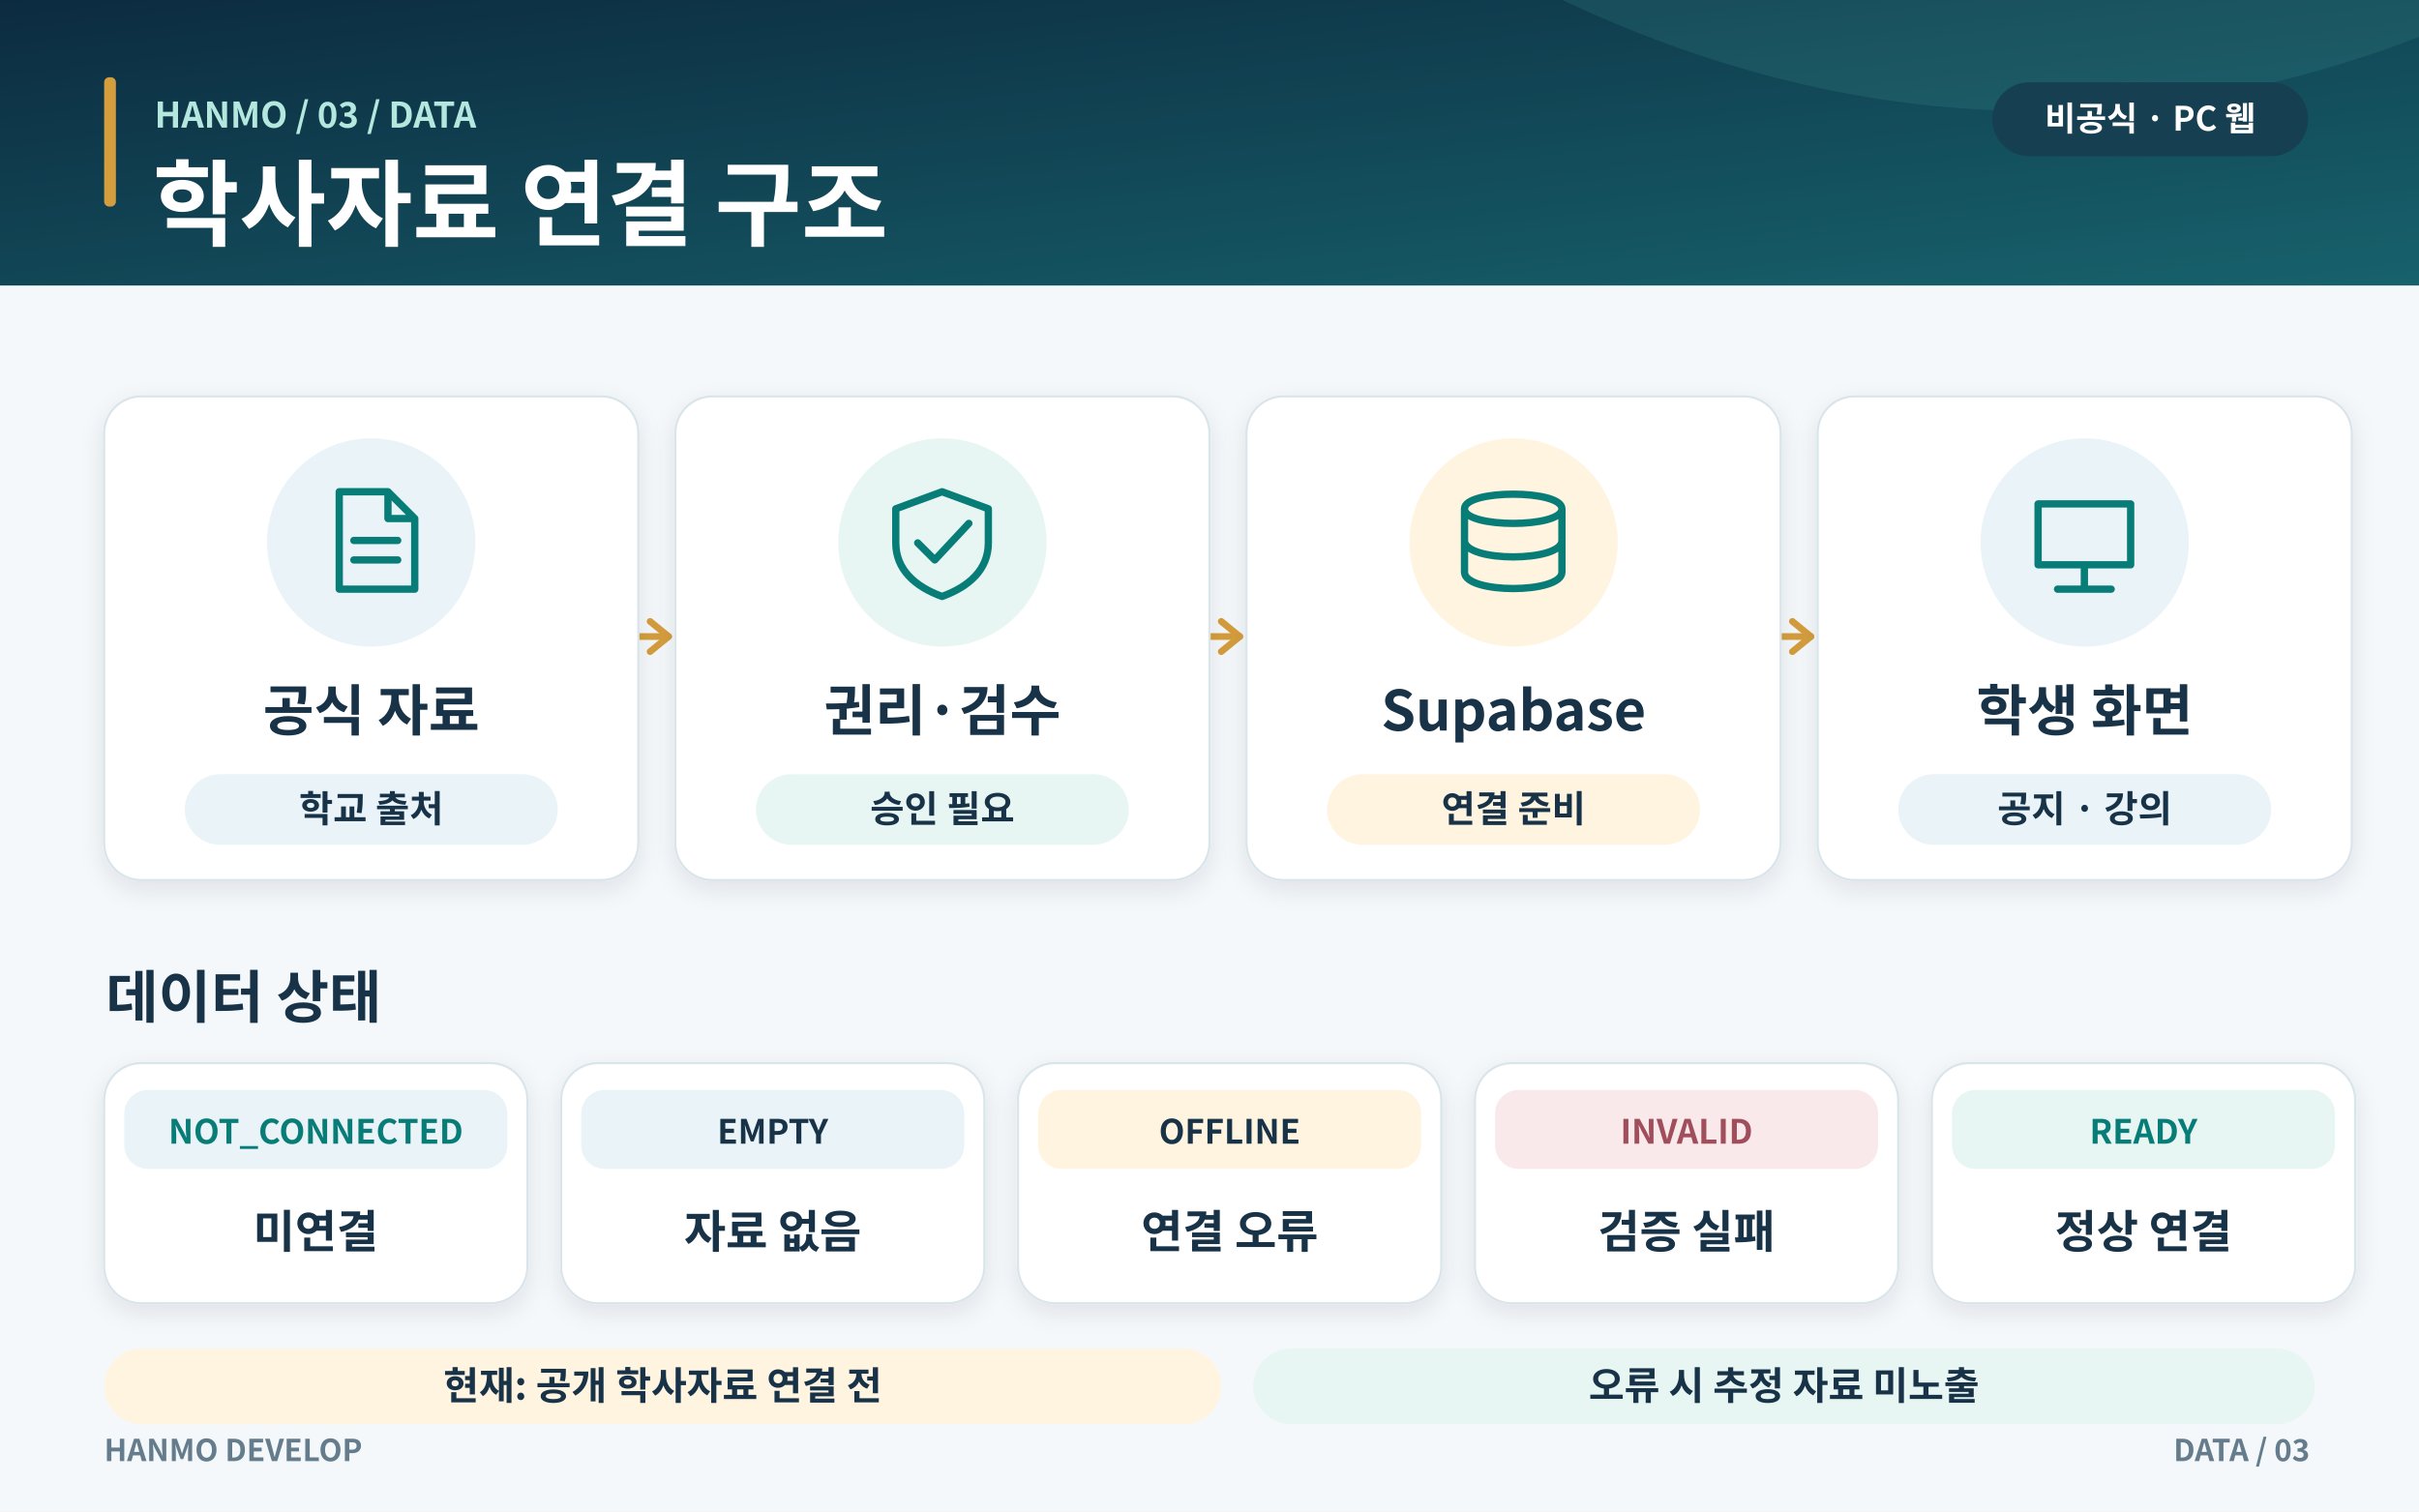
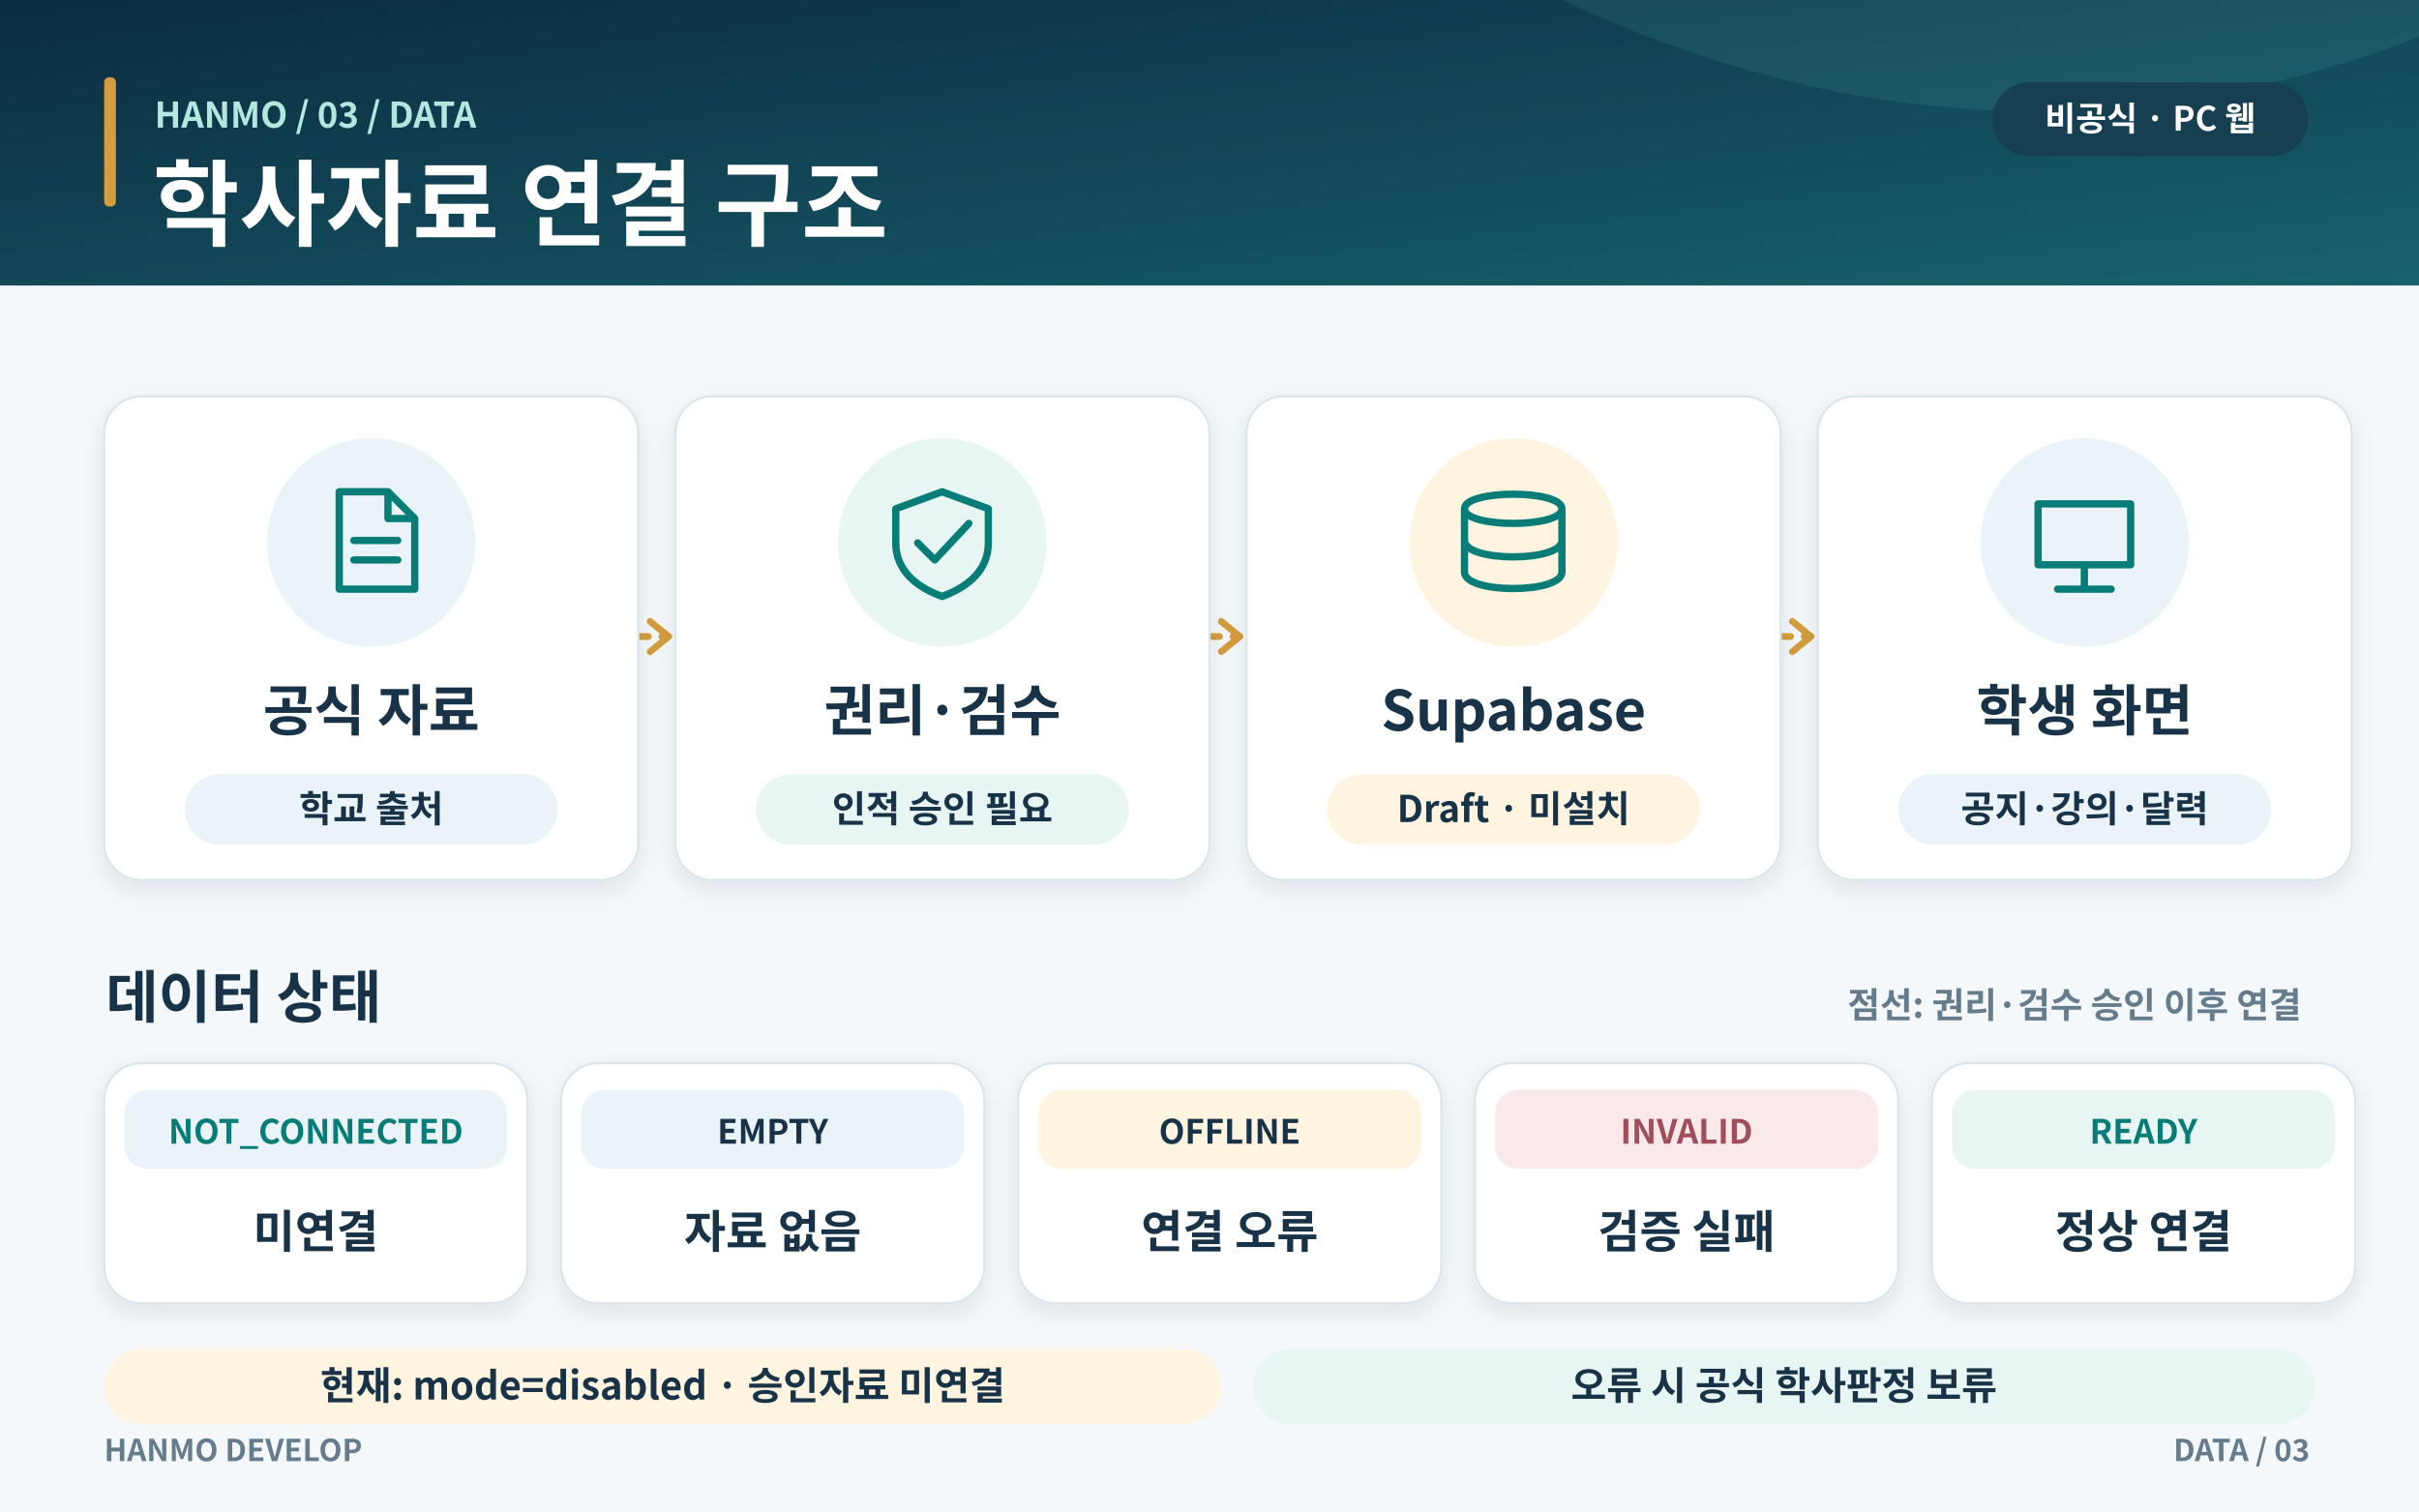
<svg xmlns="http://www.w3.org/2000/svg" width="1440" height="900" viewBox="0 0 1440 900" role="img" aria-labelledby="art-title art-desc">
  <defs>
    <linearGradient id="header" x1="0" x2="1" y1="0" y2="1">
      <stop stop-color="#0C2B40" />
      <stop offset="1" stop-color="#17626C" />
    </linearGradient>
    <filter id="shadow" x="-10%" y="-15%" width="120%" height="135%">
      <feDropShadow dx="0" dy="5" stdDeviation="7" flood-color="#102C43" flood-opacity=".09" />
    </filter>
  </defs>
  <g font-family="Noto Sans CJK KR, Noto Sans KR, NanumSquare, Malgun Gothic, sans-serif">
    <rect x="0" y="0" width="1440" height="900" rx="0" fill="#F5F8FA" />
    <rect x="0" y="0" width="1440" height="170" rx="0" fill="url(#header)" />
    <path d="M930 0Q1185 120 1440 22V0Z" fill="#53B8B1" opacity=".14" />
    <rect x="62" y="46" width="7" height="77" rx="3" fill="#D49D3D" />
    <text id="text-48" x="92" y="76" fill="#B4E8DE" font-size="21" font-weight="740" text-anchor="start">HANMO  /  03  /  DATA</text>
    <text id="text-49" x="91" y="142" fill="#FFFFFF" font-size="56" font-weight="850" text-anchor="start">학사자료 연결 구조</text>
    <rect x="1186" y="49" width="188" height="44" rx="22" fill="#163F52" />
    <text id="text-50" x="1280" y="77.8" fill="#FFFFFF" font-size="20" font-weight="740" text-anchor="middle">비공식 · PC 웹</text>
-     <path d="M362 379L398 379" fill="none" stroke="#D49D3D" stroke-width="4" stroke-linecap="round" />
+     <path d="M362 379L398 379" fill="none" stroke="#D49D3D" stroke-width="4" stroke-dasharray="8 8" stroke-linecap="round" />
    <path d="M387 370L398 379L387 388" fill="none" stroke="#D49D3D" stroke-width="4" stroke-linecap="round" stroke-linejoin="round" />
    <g filter="url(#shadow)">
      <rect x="62" y="236" width="318" height="288" rx="22" fill="#FFFFFF" stroke="#D9E5EA" stroke-width="1.3" />
    </g>
    <circle cx="221" cy="323" r="62" fill="#E9F3F8" />
    <g transform="translate(186 287) scale(1.45)">
      <path d="M11 4H31L42 15V44H11ZM31 4V15H42M17 24H35M17 32H35" stroke="#087D78" stroke-width="3" fill="none" stroke-linecap="round" stroke-linejoin="round" />
    </g>
    <text id="text-51" x="221" y="435" fill="#183348" font-size="33" font-weight="820" text-anchor="middle">공식 자료</text>
    <rect x="110" y="461" width="222" height="42" rx="21" fill="#E9F3F8" />
    <text id="text-52" x="221" y="489.48" fill="#183348" font-size="22" font-weight="740" text-anchor="middle">학교 출처</text>
-     <path d="M702 379L738 379" fill="none" stroke="#D49D3D" stroke-width="4" stroke-linecap="round" />
+     <path d="M702 379L738 379" fill="none" stroke="#D49D3D" stroke-width="4" stroke-dasharray="8 8" stroke-linecap="round" />
    <path d="M727 370L738 379L727 388" fill="none" stroke="#D49D3D" stroke-width="4" stroke-linecap="round" stroke-linejoin="round" />
    <g filter="url(#shadow)">
      <rect x="402" y="236" width="318" height="288" rx="22" fill="#FFFFFF" stroke="#D9E5EA" stroke-width="1.3" />
    </g>
    <circle cx="561" cy="323" r="62" fill="#E8F6F3" />
    <g transform="translate(526 287) scale(1.45)">
      <path d="M24 4L43 11V25C43 36 35 43 24 47C13 43 5 36 5 25V11ZM14 25L21 32L35 17" stroke="#087D78" stroke-width="3" fill="none" stroke-linecap="round" stroke-linejoin="round" />
    </g>
    <text id="text-53" x="561" y="435" fill="#183348" font-size="33" font-weight="820" text-anchor="middle">권리·검수</text>
    <rect x="450" y="461" width="222" height="42" rx="21" fill="#E8F6F3" />
-     <text id="text-54" x="561" y="489.48" fill="#183348" font-size="22" font-weight="740" text-anchor="middle">승인 필요</text>
-     <path d="M1042 379L1078 379" fill="none" stroke="#D49D3D" stroke-width="4" stroke-linecap="round" />
+     <text id="text-54" x="561" y="489.48" fill="#183348" font-size="22" font-weight="740" text-anchor="middle">인적 승인 필요</text>
+     <path d="M1042 379L1078 379" fill="none" stroke="#D49D3D" stroke-width="4" stroke-dasharray="8 8" stroke-linecap="round" />
    <path d="M1067 370L1078 379L1067 388" fill="none" stroke="#D49D3D" stroke-width="4" stroke-linecap="round" stroke-linejoin="round" />
    <g filter="url(#shadow)">
      <rect x="742" y="236" width="318" height="288" rx="22" fill="#FFFFFF" stroke="#D9E5EA" stroke-width="1.3" />
    </g>
    <circle cx="901" cy="323" r="62" fill="#FFF4E0" />
    <g transform="translate(866 287) scale(1.45)">
      <path d="M4 11C4 3 44 3 44 11C44 19 4 19 4 11ZM4 11V24C4 33 44 33 44 24V11M4 24V37C4 46 44 46 44 37V24" stroke="#087D78" stroke-width="3" fill="none" stroke-linecap="round" stroke-linejoin="round" />
    </g>
    <text id="text-55" x="901" y="435" fill="#183348" font-size="33" font-weight="820" text-anchor="middle">Supabase</text>
    <rect x="790" y="461" width="222" height="42" rx="21" fill="#FFF4E0" />
-     <text id="text-56" x="901" y="489.48" fill="#183348" font-size="22" font-weight="740" text-anchor="middle">연결 준비</text>
+     <text id="text-56" x="901" y="489.48" fill="#183348" font-size="22" font-weight="740" text-anchor="middle">Draft · 미설치</text>
    <g filter="url(#shadow)">
      <rect x="1082" y="236" width="318" height="288" rx="22" fill="#FFFFFF" stroke="#D9E5EA" stroke-width="1.3" />
    </g>
    <circle cx="1241" cy="323" r="62" fill="#E9F3F8" />
    <g transform="translate(1206 287) scale(1.45)">
      <path d="M5 9H43V34H5ZM24 34V44M13 44H35" stroke="#087D78" stroke-width="3" fill="none" stroke-linecap="round" stroke-linejoin="round" />
    </g>
    <text id="text-57" x="1241" y="435" fill="#183348" font-size="33" font-weight="820" text-anchor="middle">학생 화면</text>
    <rect x="1130" y="461" width="222" height="42" rx="21" fill="#E9F3F8" />
-     <text id="text-58" x="1241" y="489.48" fill="#183348" font-size="22" font-weight="740" text-anchor="middle">공지 · 강의</text>
+     <text id="text-58" x="1241" y="489.48" fill="#183348" font-size="22" font-weight="740" text-anchor="middle">공지·강의·달력</text>
+     <text x="1370" y="606" fill="#647C8C" font-size="21" font-weight="650" text-anchor="end">점선: 권리·검수 승인 이후 연결</text>
    <text id="text-59" x="63" y="606" fill="#183348" font-size="34" font-weight="830" text-anchor="start">데이터 상태</text>
    <g filter="url(#shadow)">
      <rect x="62" y="633" width="252" height="143" rx="22" fill="#FFFFFF" stroke="#D9E5EA" stroke-width="1.3" />
    </g>
    <rect x="74" y="649" width="228" height="47" rx="14" fill="#E9F3F8" />
    <text id="text-60" x="188" y="681" fill="#087D78" font-size="20" font-weight="800" text-anchor="middle">NOT_CONNECTED</text>
    <text id="text-61" x="188" y="743" fill="#183348" font-size="27" font-weight="710" text-anchor="middle">미연결</text>
    <g filter="url(#shadow)">
      <rect x="334" y="633" width="252" height="143" rx="22" fill="#FFFFFF" stroke="#D9E5EA" stroke-width="1.3" />
    </g>
    <rect x="346" y="649" width="228" height="47" rx="14" fill="#E9F3F8" />
    <text id="text-62" x="460" y="681" fill="#183348" font-size="20" font-weight="800" text-anchor="middle">EMPTY</text>
    <text id="text-63" x="460" y="743" fill="#183348" font-size="27" font-weight="710" text-anchor="middle">자료 없음</text>
    <g filter="url(#shadow)">
      <rect x="606" y="633" width="252" height="143" rx="22" fill="#FFFFFF" stroke="#D9E5EA" stroke-width="1.3" />
    </g>
    <rect x="618" y="649" width="228" height="47" rx="14" fill="#FFF4E0" />
    <text id="text-64" x="732" y="681" fill="#183348" font-size="20" font-weight="800" text-anchor="middle">OFFLINE</text>
    <text id="text-65" x="732" y="743" fill="#183348" font-size="27" font-weight="710" text-anchor="middle">연결 오류</text>
    <g filter="url(#shadow)">
      <rect x="878" y="633" width="252" height="143" rx="22" fill="#FFFFFF" stroke="#D9E5EA" stroke-width="1.3" />
    </g>
    <rect x="890" y="649" width="228" height="47" rx="14" fill="#F9E9EB" />
    <text id="text-66" x="1004" y="681" fill="#A04D5C" font-size="20" font-weight="800" text-anchor="middle">INVALID</text>
    <text id="text-67" x="1004" y="743" fill="#183348" font-size="27" font-weight="710" text-anchor="middle">검증 실패</text>
    <g filter="url(#shadow)">
      <rect x="1150" y="633" width="252" height="143" rx="22" fill="#FFFFFF" stroke="#D9E5EA" stroke-width="1.3" />
    </g>
    <rect x="1162" y="649" width="228" height="47" rx="14" fill="#E8F6F3" />
    <text id="text-68" x="1276" y="681" fill="#087D78" font-size="20" font-weight="800" text-anchor="middle">READY</text>
    <text id="text-69" x="1276" y="743" fill="#183348" font-size="27" font-weight="710" text-anchor="middle">정상 연결</text>
    <rect x="62" y="803" width="665" height="45" rx="22.5" fill="#FFF4E0" />
-     <text id="text-70" x="394.5" y="833.32" fill="#183348" font-size="23" font-weight="740" text-anchor="middle">현재: 공개 학사자료 연결 전</text>
+     <text id="text-70" x="394.5" y="833.32" fill="#183348" font-size="23" font-weight="740" text-anchor="middle">현재: mode=disabled · 승인자료 미연결</text>
    <rect x="746" y="803" width="632" height="45" rx="22.5" fill="#E8F6F3" />
-     <text id="text-71" x="1062" y="833.32" fill="#183348" font-size="23" font-weight="740" text-anchor="middle">오류 시 추정 자료 미노출</text>
+     <text id="text-71" x="1062" y="833.32" fill="#183348" font-size="23" font-weight="740" text-anchor="middle">오류 시 공식 학사판정 보류</text>
    <text id="text-72" x="62" y="870" fill="#647C8C" font-size="18" font-weight="800" text-anchor="start">HANMO DEVELOP</text>
    <text id="text-73" x="1375" y="870" fill="#647C8C" font-size="18" font-weight="680" text-anchor="end">DATA / 03</text>
  </g>
</svg>
